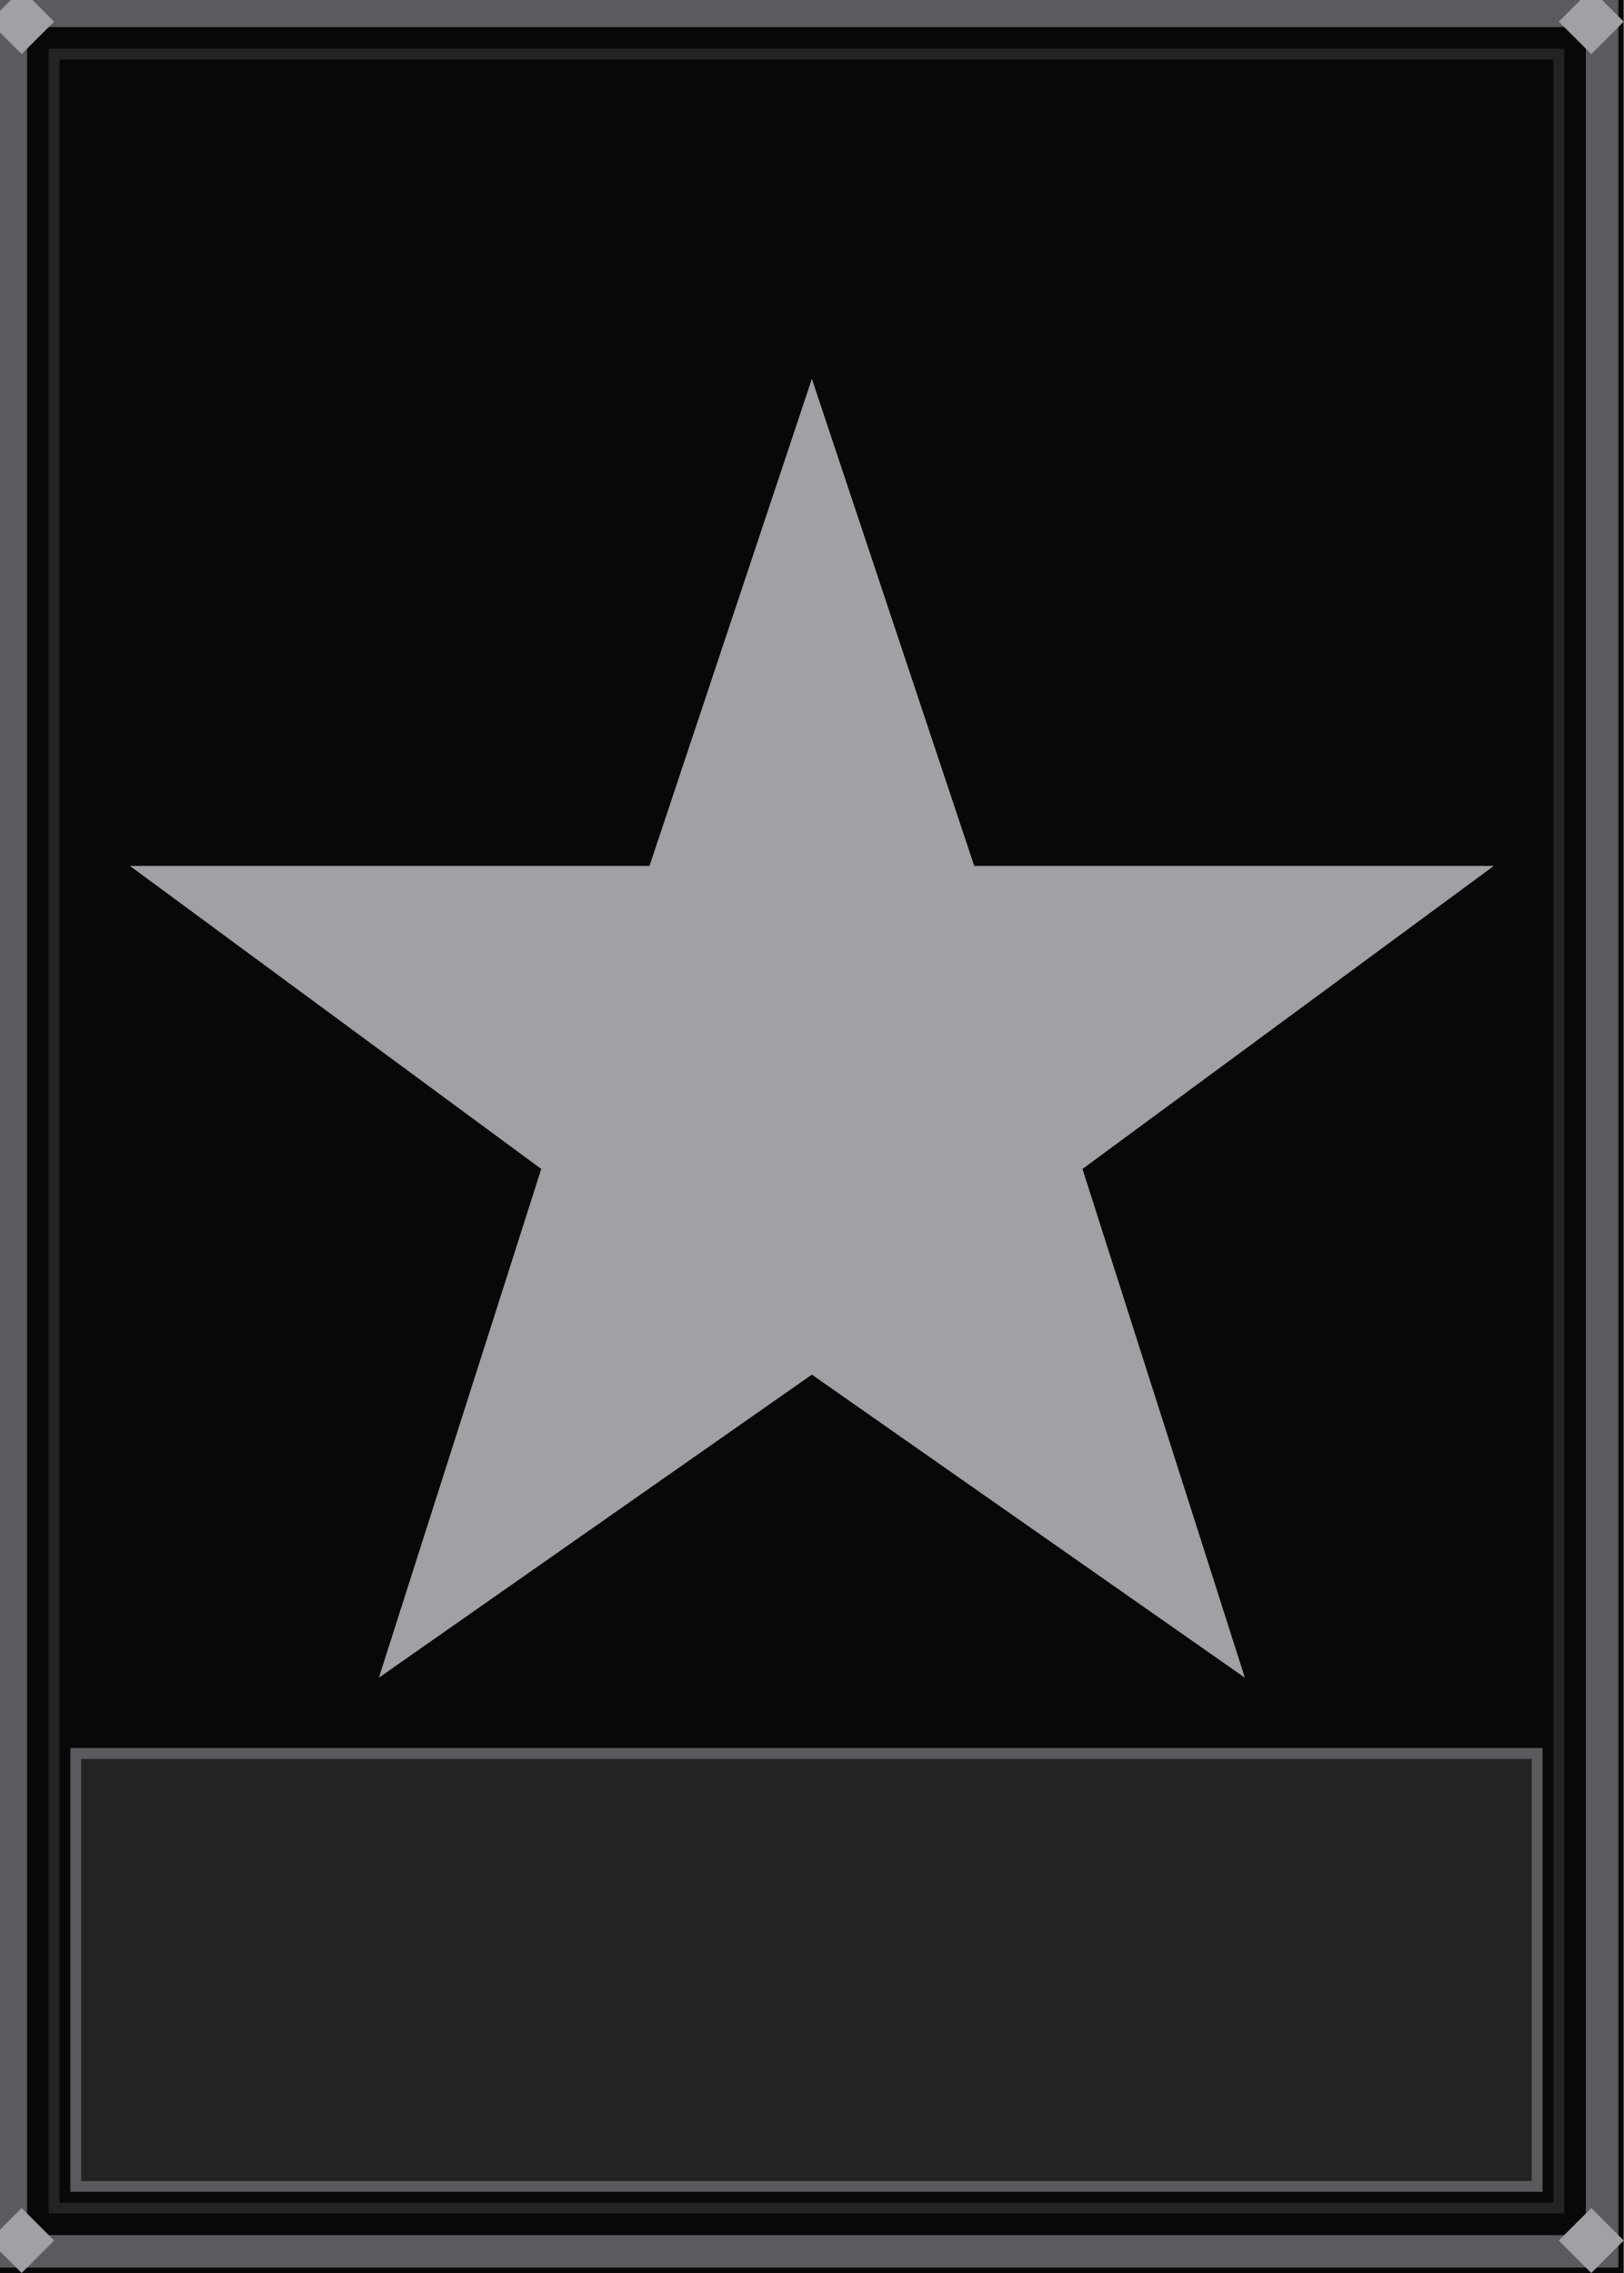
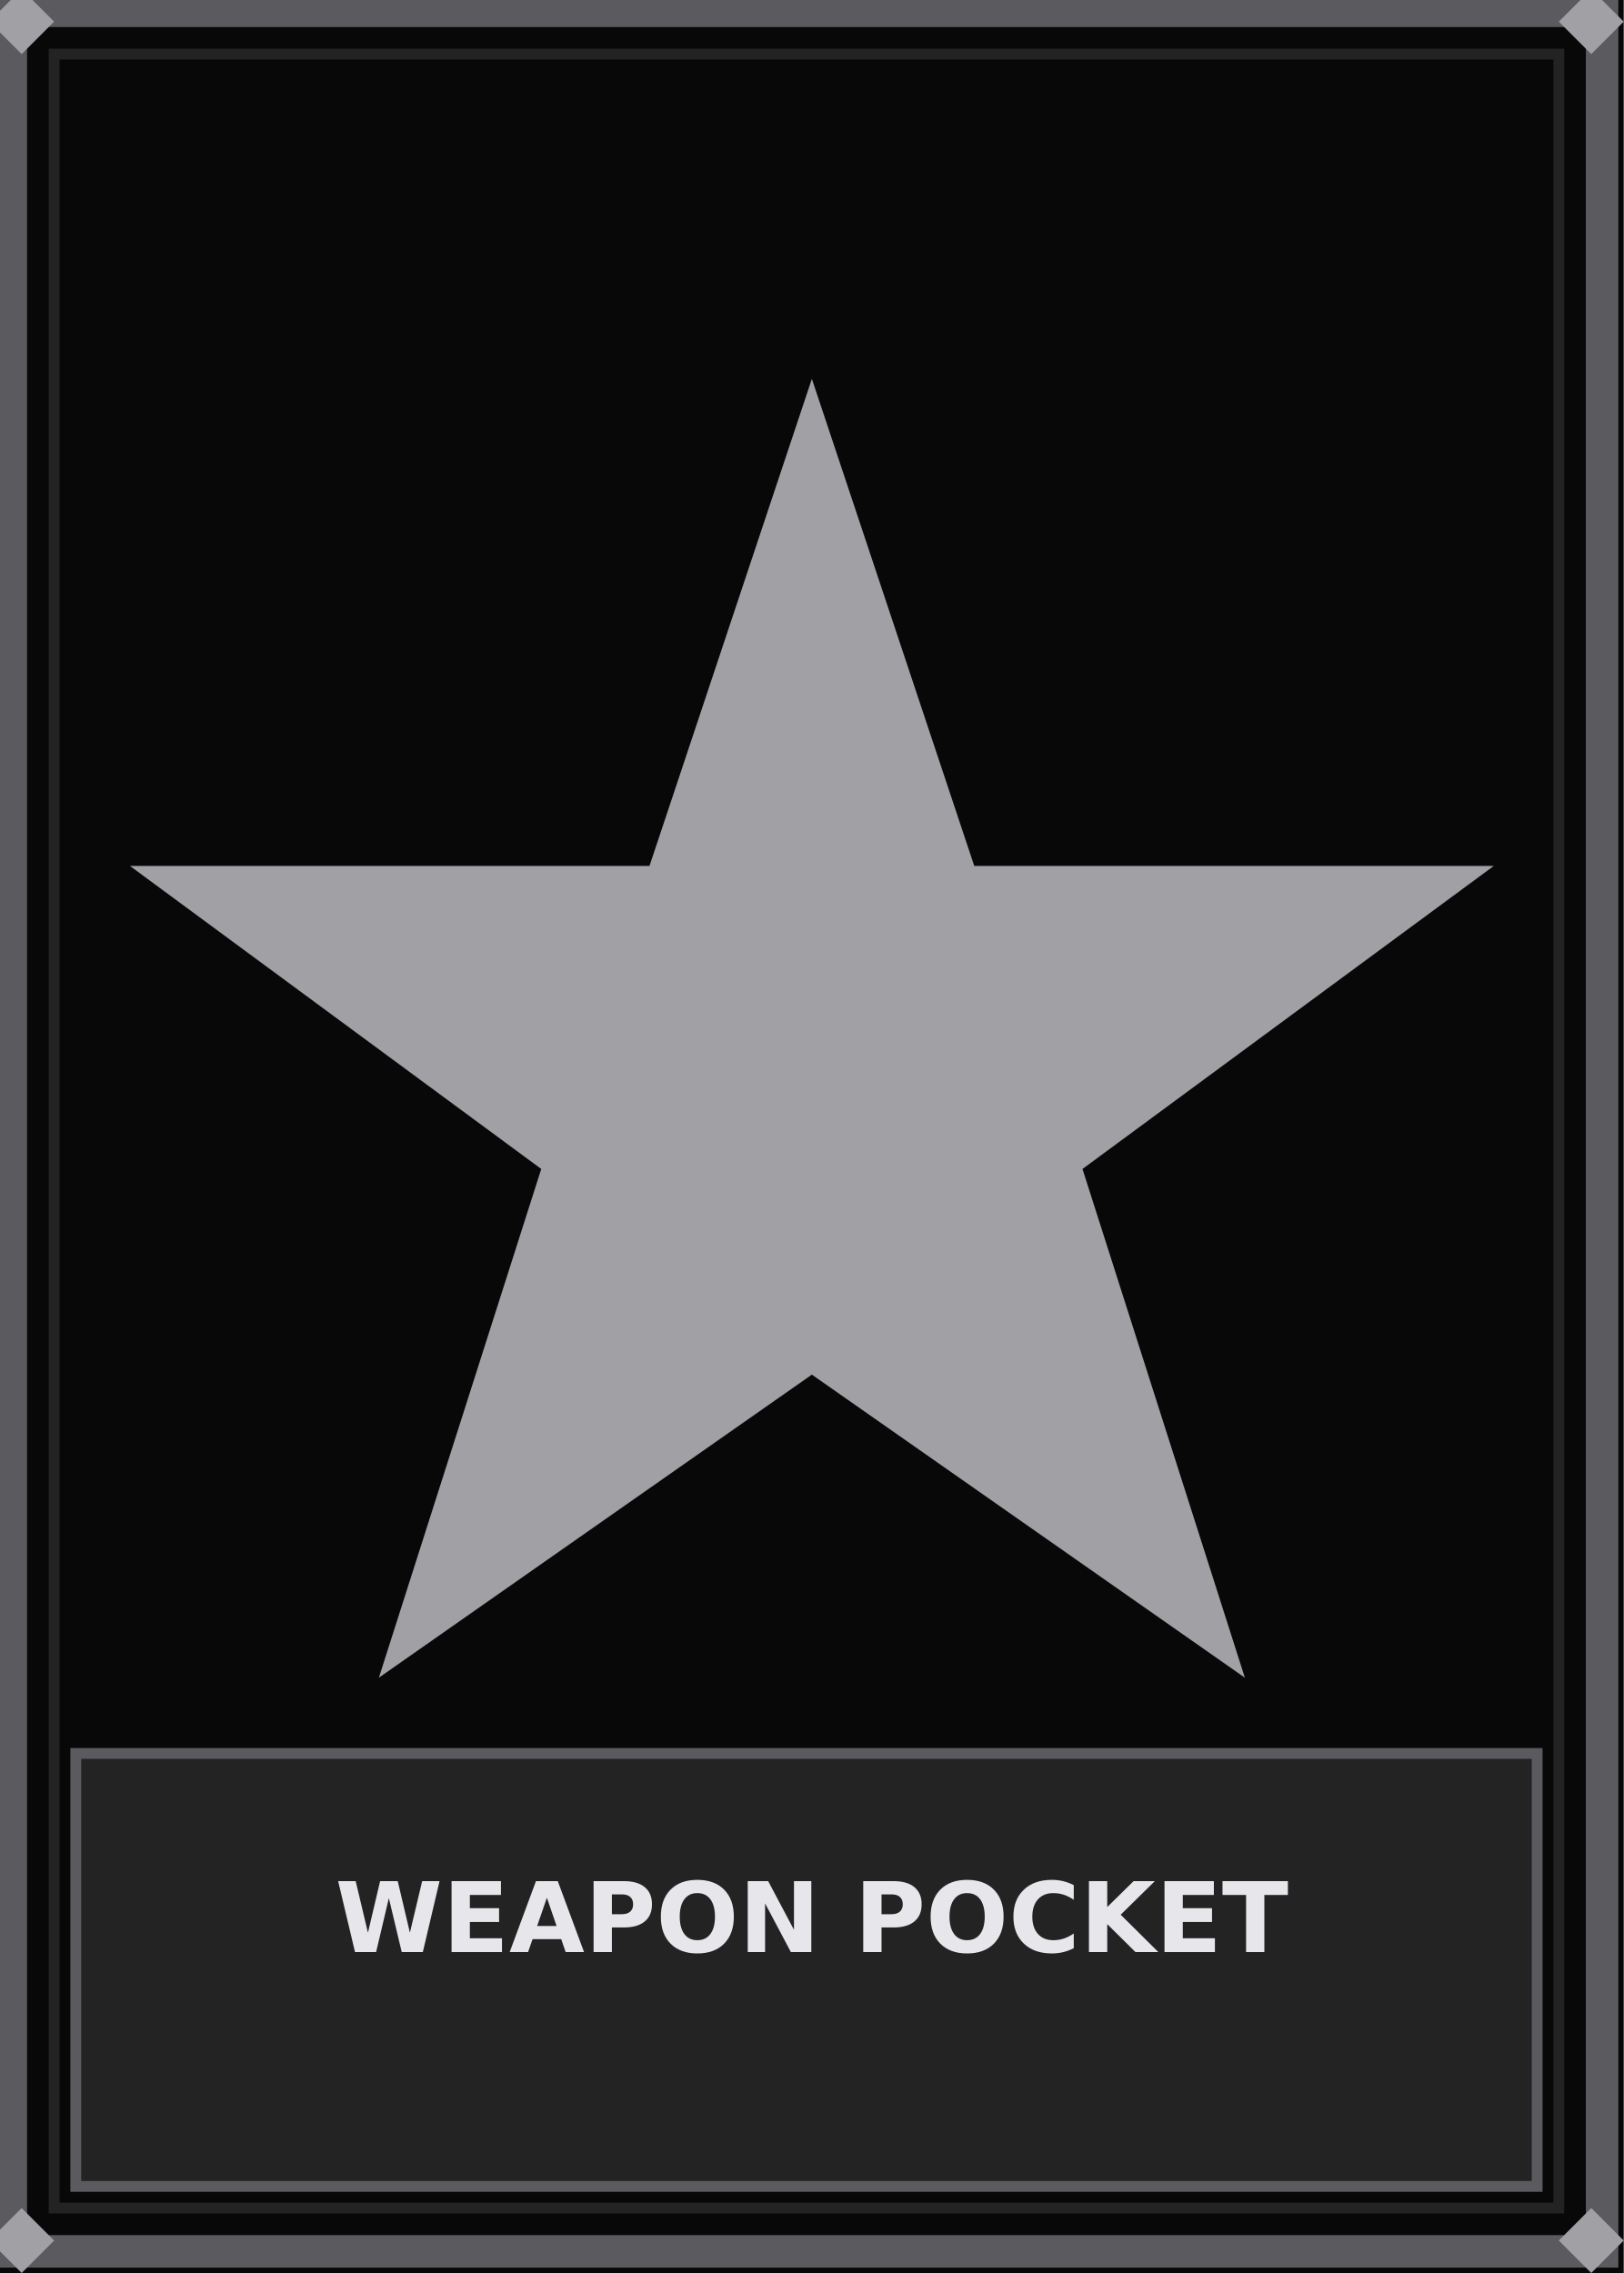
<svg xmlns="http://www.w3.org/2000/svg" width="150" height="210" viewBox="0 0 150 210">
  <rect x="0" y="0" width="150" height="210" fill="rgb(8,8,8)" />
  <rect x="1" y="1" width="147" height="207" fill="none" stroke="rgb(90,90,95)" stroke-width="3" />
  <rect x="5" y="5" width="139" height="199" fill="none" stroke="rgb(35,35,35)" stroke-width="1" />
  <polygon points="2,-1 5,2 2,5 -1,2" fill="rgb(160,160,165)" stroke-linejoin="round" />
  <polygon points="147,-1 150,2 147,5 144,2" fill="rgb(160,160,165)" stroke-linejoin="round" />
  <polygon points="2,204 5,207 2,210 -1,207" fill="rgb(160,160,165)" stroke-linejoin="round" />
  <polygon points="147,204 150,207 147,210 144,207" fill="rgb(160,160,165)" stroke-linejoin="round" />
  <polygon points="75,35 90,80 138,80 100,108 115,155 75,127 35,155 50,108 12,80 60,80" fill="rgb(160,160,165)" />
  <rect x="7" y="162" width="135" height="40" fill="rgb(35,35,35)" />
  <rect x="7" y="162" width="135" height="40" fill="none" stroke="rgb(90,90,95)" stroke-width="1" />
+   <path transform="translate(30.97,180.35) scale(0.00439,-0.00439)" d="M61 1493H430L688 408L944 1493H1315L1571 408L1829 1493H2195L1843 0H1399L1128 1135L860 0H416Z" fill="rgb(230,230,235)" />
+   <path transform="translate(40.89,180.35) scale(0.00439,-0.00439)" d="M188 1493H1227V1202H573V924H1188V633H573V291H1249V0H188Z" fill="rgb(230,230,235)" />
+   <path transform="translate(47.04,180.35) scale(0.00439,-0.00439)" d="M1094 272H492L397 0H10L563 1493H1022L1575 0H1188ZM588 549H997L793 1143Z" fill="rgb(230,230,235)" />
+   <path transform="translate(54.01,180.35) scale(0.00439,-0.00439)" d="M188 1493H827Q1112 1493 1264.5 1366.5Q1417 1240 1417 1006Q1417 771 1264.5 644.5Q1112 518 827 518H573V0H188ZM573 1214V797H786Q898 797 959.0 851.5Q1020 906 1020 1006Q1020 1106 959.0 1160.0Q898 1214 786 1214Z" fill="rgb(230,230,235)" />
+   <path transform="translate(60.60,180.35) scale(0.00439,-0.00439)" d="M870 1241Q694 1241 597.0 1111.0Q500 981 500 745Q500 510 597.0 380.0Q694 250 870 250Q1047 250 1144.0 380.0Q1241 510 1241 745Q1241 981 1144.0 1111.0Q1047 1241 870 1241ZM870 1520Q1230 1520 1434.0 1314.0Q1638 1108 1638 745Q1638 383 1434.0 177.0Q1230 -29 870 -29Q511 -29 306.5 177.0Q102 383 102 745Q102 1108 306.5 1314.0Q511 1520 870 1520Z" fill="rgb(230,230,235)" />
+   <path transform="translate(68.25,180.35) scale(0.00439,-0.00439)" d="M188 1493H618L1161 469V1493H1526V0H1096L553 1024V0H188Z" fill="rgb(230,230,235)" />
+   <path transform="translate(78.92,180.35) scale(0.00439,-0.00439)" d="M188 1493H827Q1112 1493 1264.5 1366.5Q1417 1240 1417 1006Q1417 771 1264.5 644.5Q1112 518 827 518H573V0H188ZM573 1214V797H786Q898 797 959.0 851.5Q1020 906 1020 1006Q1020 1106 959.0 1160.0Q898 1214 786 1214Z" fill="rgb(230,230,235)" />
+   <path transform="translate(85.52,180.35) scale(0.00439,-0.00439)" d="M870 1241Q694 1241 597.0 1111.0Q500 981 500 745Q500 510 597.0 380.0Q694 250 870 250Q1047 250 1144.0 380.0Q1241 510 1241 745Q1241 981 1144.0 1111.0Q1047 1241 870 1241ZM870 1520Q1230 1520 1434.0 1314.0Q1638 1108 1638 745Q1638 383 1434.0 177.0Q1230 -29 870 -29Q511 -29 306.5 177.0Q102 383 102 745Q102 1108 306.5 1314.0Q511 1520 870 1520Z" fill="rgb(230,230,235)" />
+   <path transform="translate(93.17,180.35) scale(0.00439,-0.00439)" d="M1372 82Q1266 27 1151.0 -1.0Q1036 -29 911 -29Q538 -29 320.0 179.5Q102 388 102 745Q102 1103 320.0 1311.5Q538 1520 911 1520Q1036 1520 1151.0 1492.0Q1266 1464 1372 1409V1100Q1265 1173 1161.0 1207.0Q1057 1241 942 1241Q736 1241 618.0 1109.0Q500 977 500 745Q500 514 618.0 382.0Q736 250 942 250Q1057 250 1161.0 284.0Q1265 318 1372 391Z" fill="rgb(230,230,235)" />
+   <path transform="translate(99.77,180.35) scale(0.00439,-0.00439)" d="M188 1493H573V948L1128 1493H1575L856 786L1649 0H1167L573 588V0H188Z" fill="rgb(230,230,235)" />
+   <path transform="translate(106.75,180.35) scale(0.00439,-0.00439)" d="M188 1493H1227V1202H573V924H1188V633H573V291H1249V0H188Z" fill="rgb(230,230,235)" />
+   <path transform="translate(112.89,180.35) scale(0.00439,-0.00439)" d="M10 1493H1386V1202H891V0H506V1202H10Z" fill="rgb(230,230,235)" />
</svg>
